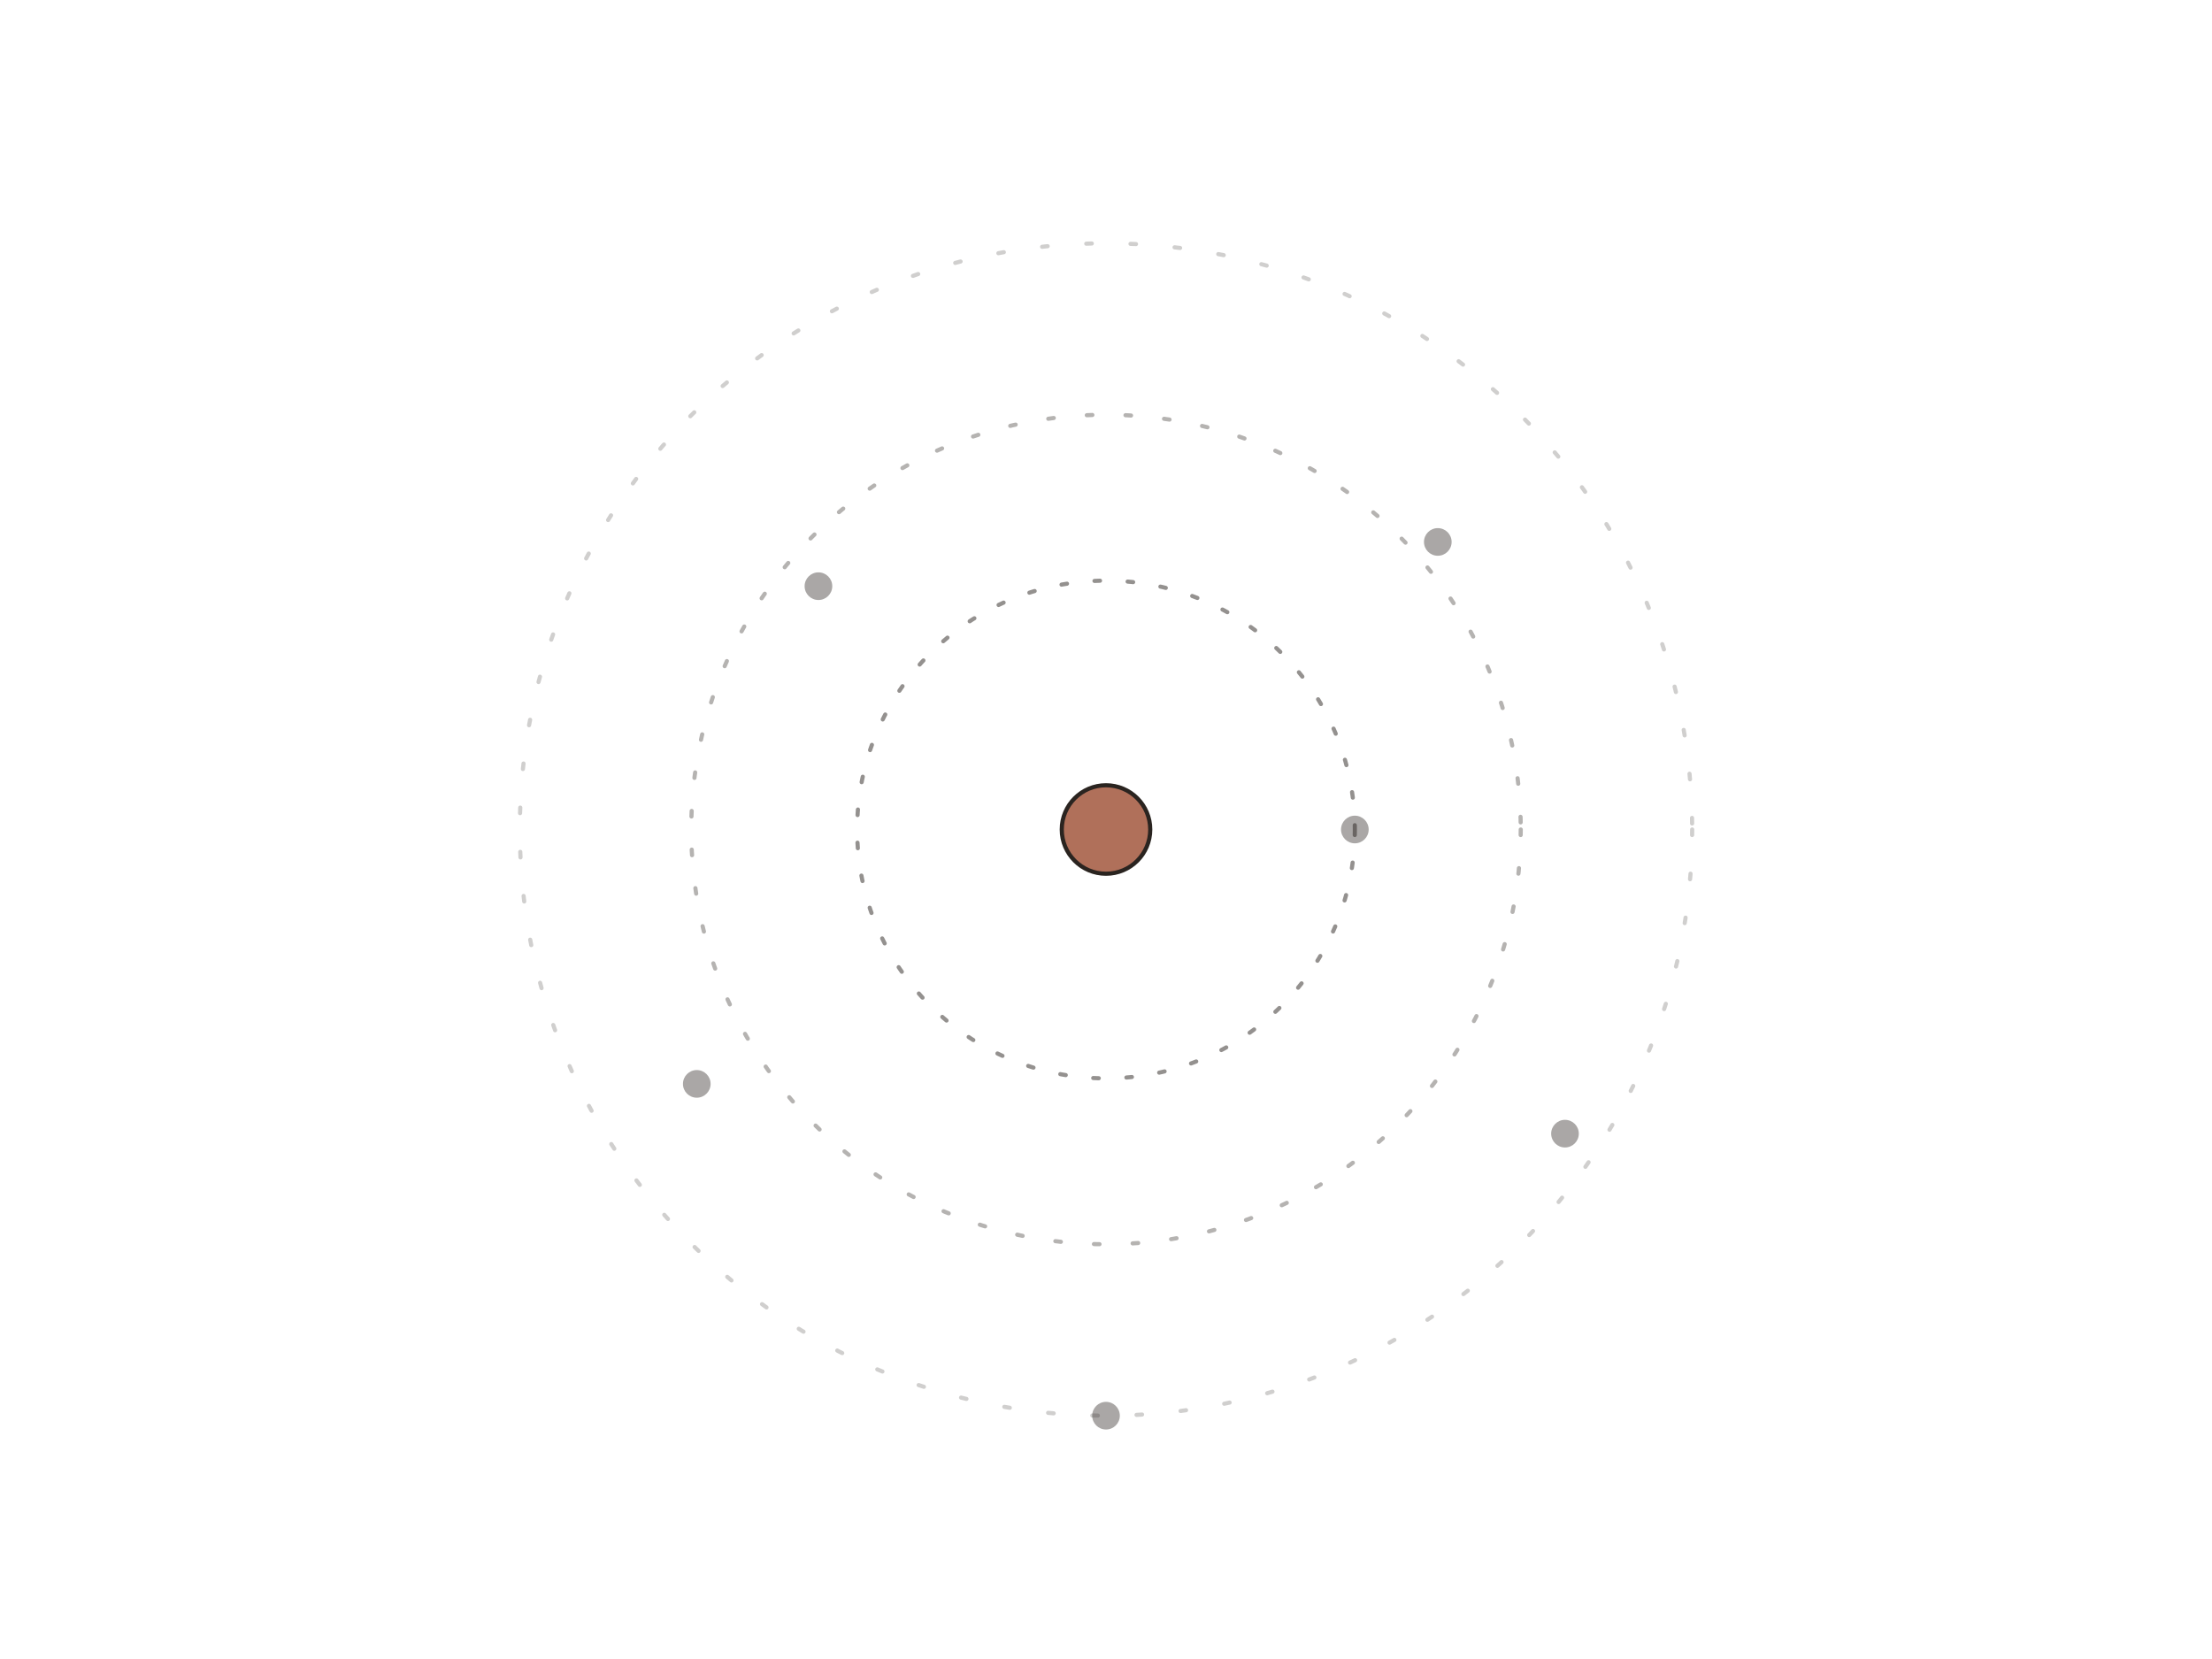
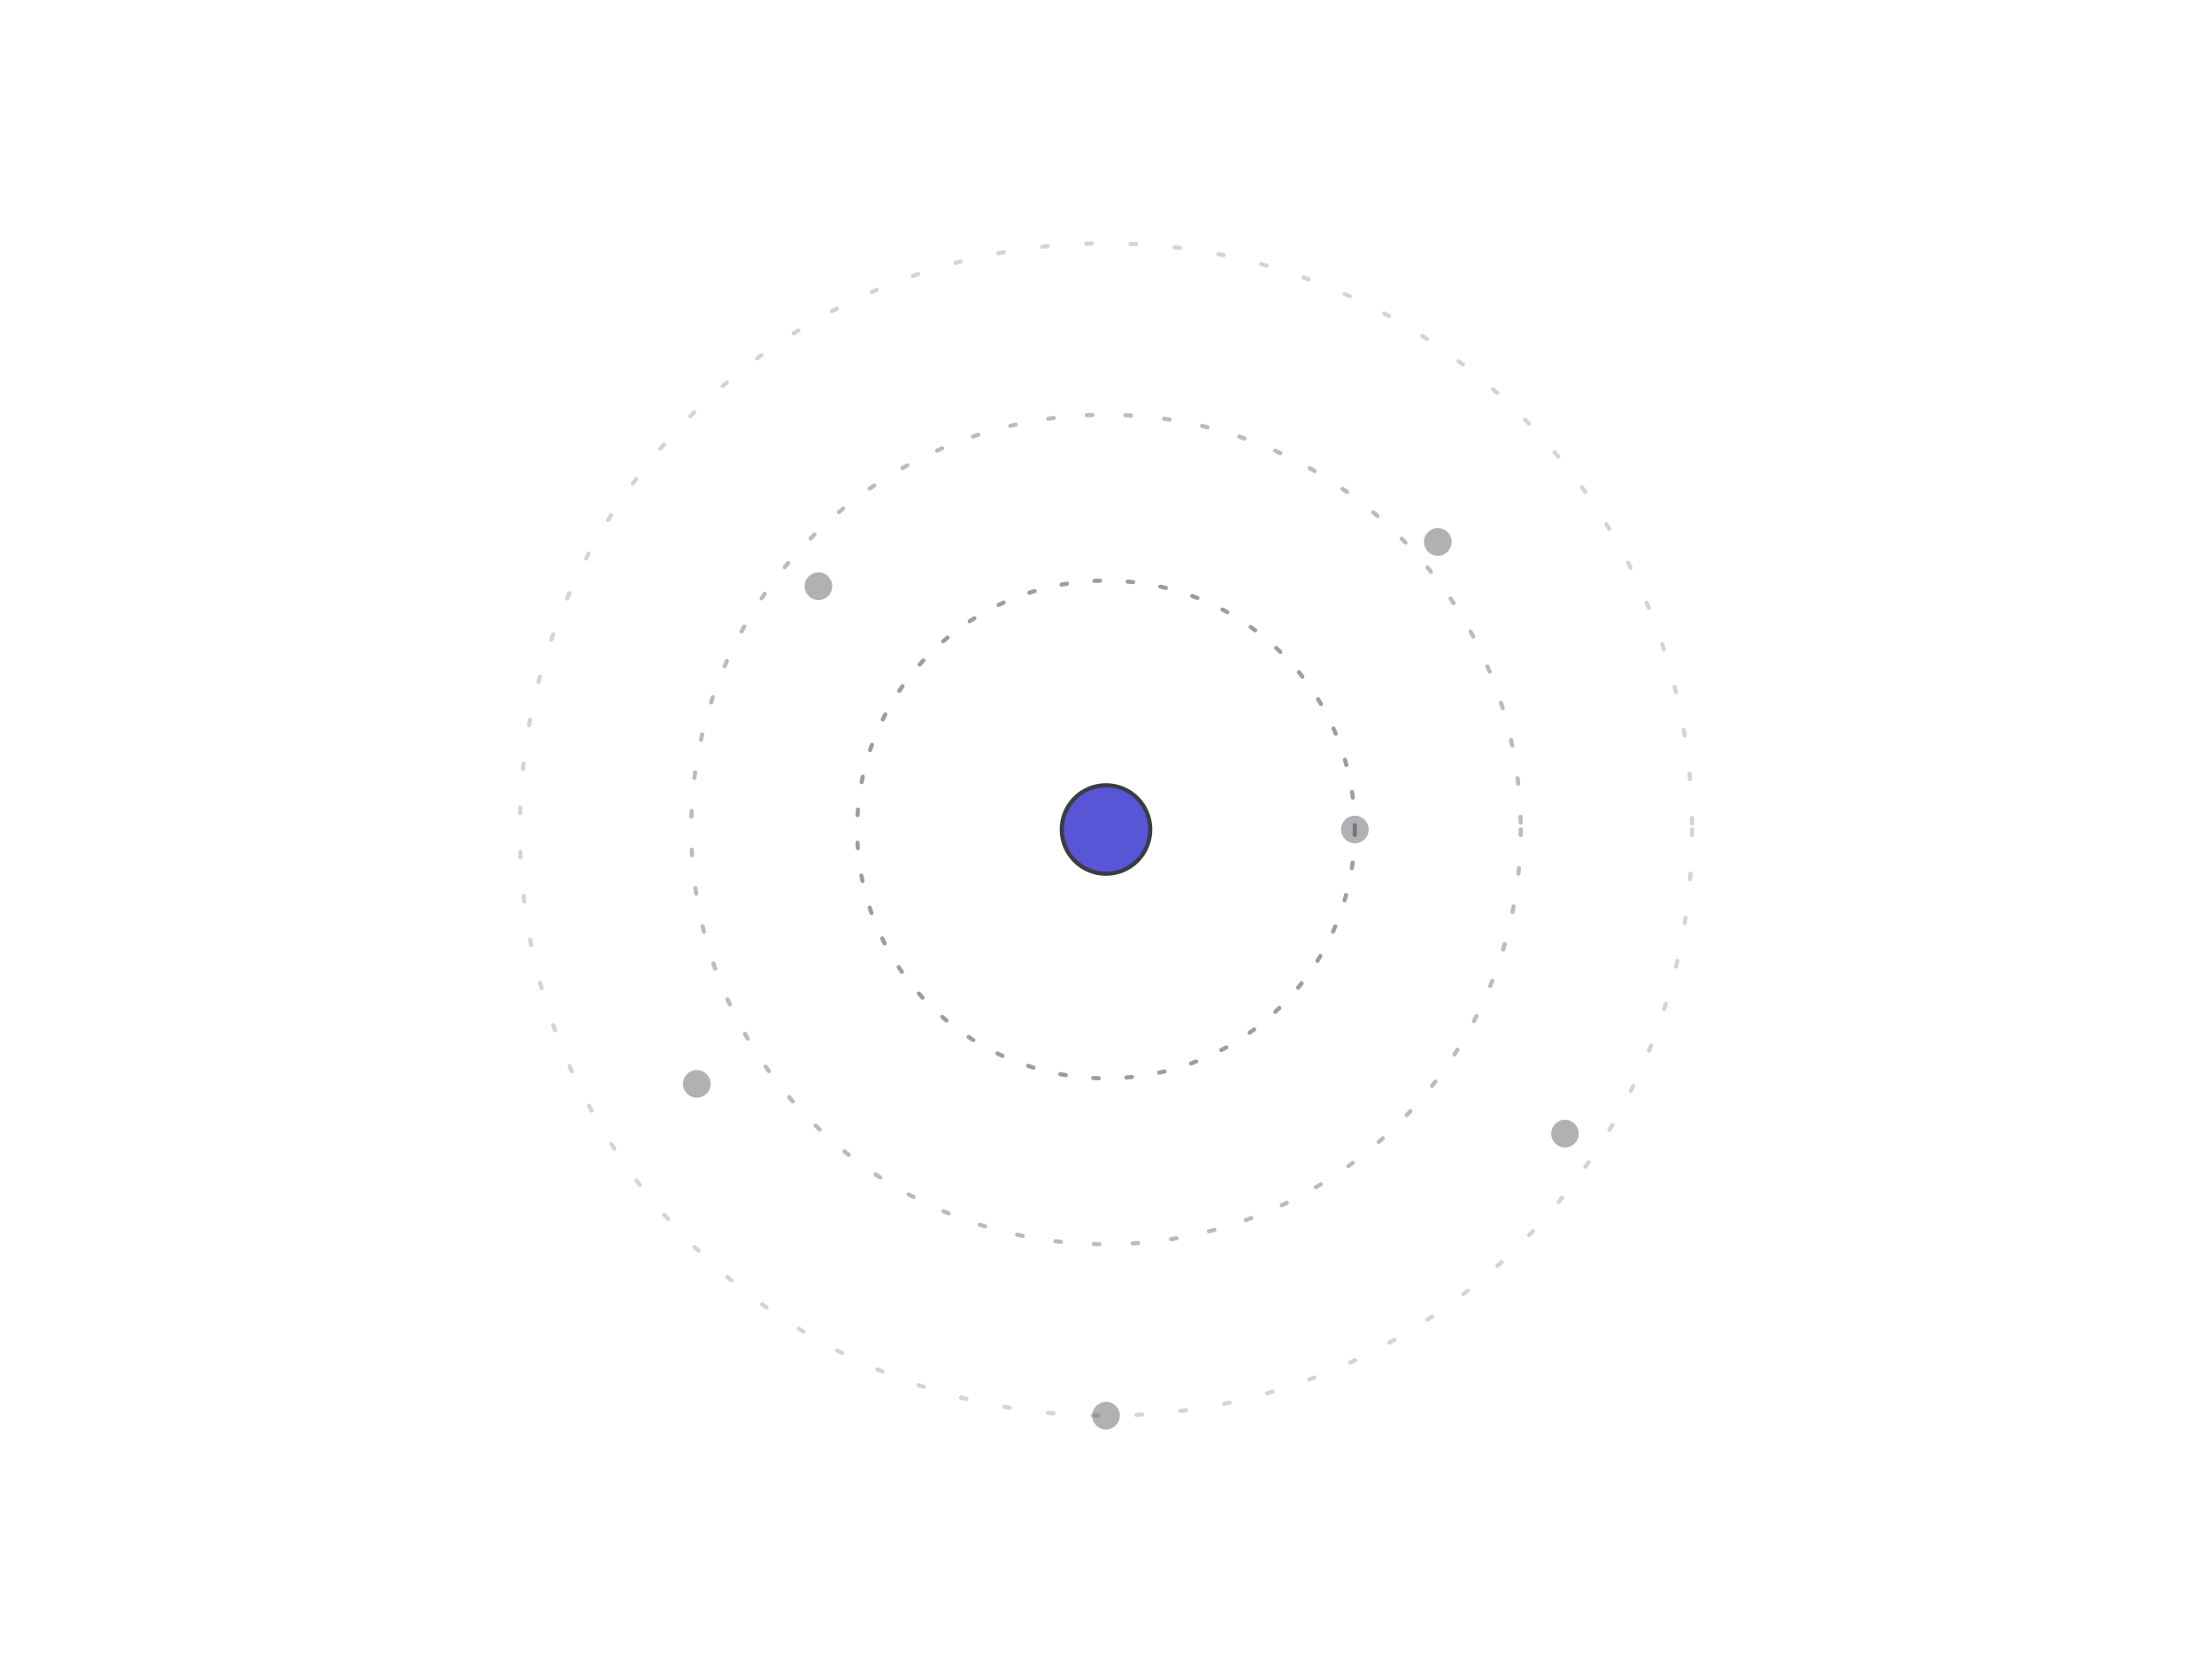
<svg xmlns="http://www.w3.org/2000/svg" viewBox="0 0 800 600" width="800" height="600" fill="none">
-   <g stroke="#2A2420" stroke-linecap="round">
+   <g stroke="#3C3C43" stroke-linecap="round">
    <circle cx="400" cy="300" r="90" stroke-width="1.5" stroke-dasharray="2 10" opacity="0.5" />
    <circle cx="400" cy="300" r="150" stroke-width="1.5" stroke-dasharray="2 12" opacity="0.35" />
    <circle cx="400" cy="300" r="212" stroke-width="1.5" stroke-dasharray="2 14" opacity="0.22" />
  </g>
-   <circle cx="400" cy="300" r="16" fill="#B0705A" />
-   <circle cx="400" cy="300" r="16" stroke="#2A2420" stroke-width="1.5" />
-   <g fill="#2A2420" opacity="0.4">
+   <circle cx="400" cy="300" r="16" fill="#5856D6" />
+   <circle cx="400" cy="300" r="16" stroke="#3C3C43" stroke-width="1.5" />
+   <g fill="#3C3C43" opacity="0.4">
    <circle cx="490" cy="300" r="5" />
    <circle cx="296" cy="212" r="5" />
    <circle cx="520" cy="196" r="5" />
    <circle cx="252" cy="392" r="5" />
    <circle cx="566" cy="410" r="5" />
    <circle cx="400" cy="512" r="5" />
  </g>
</svg>
